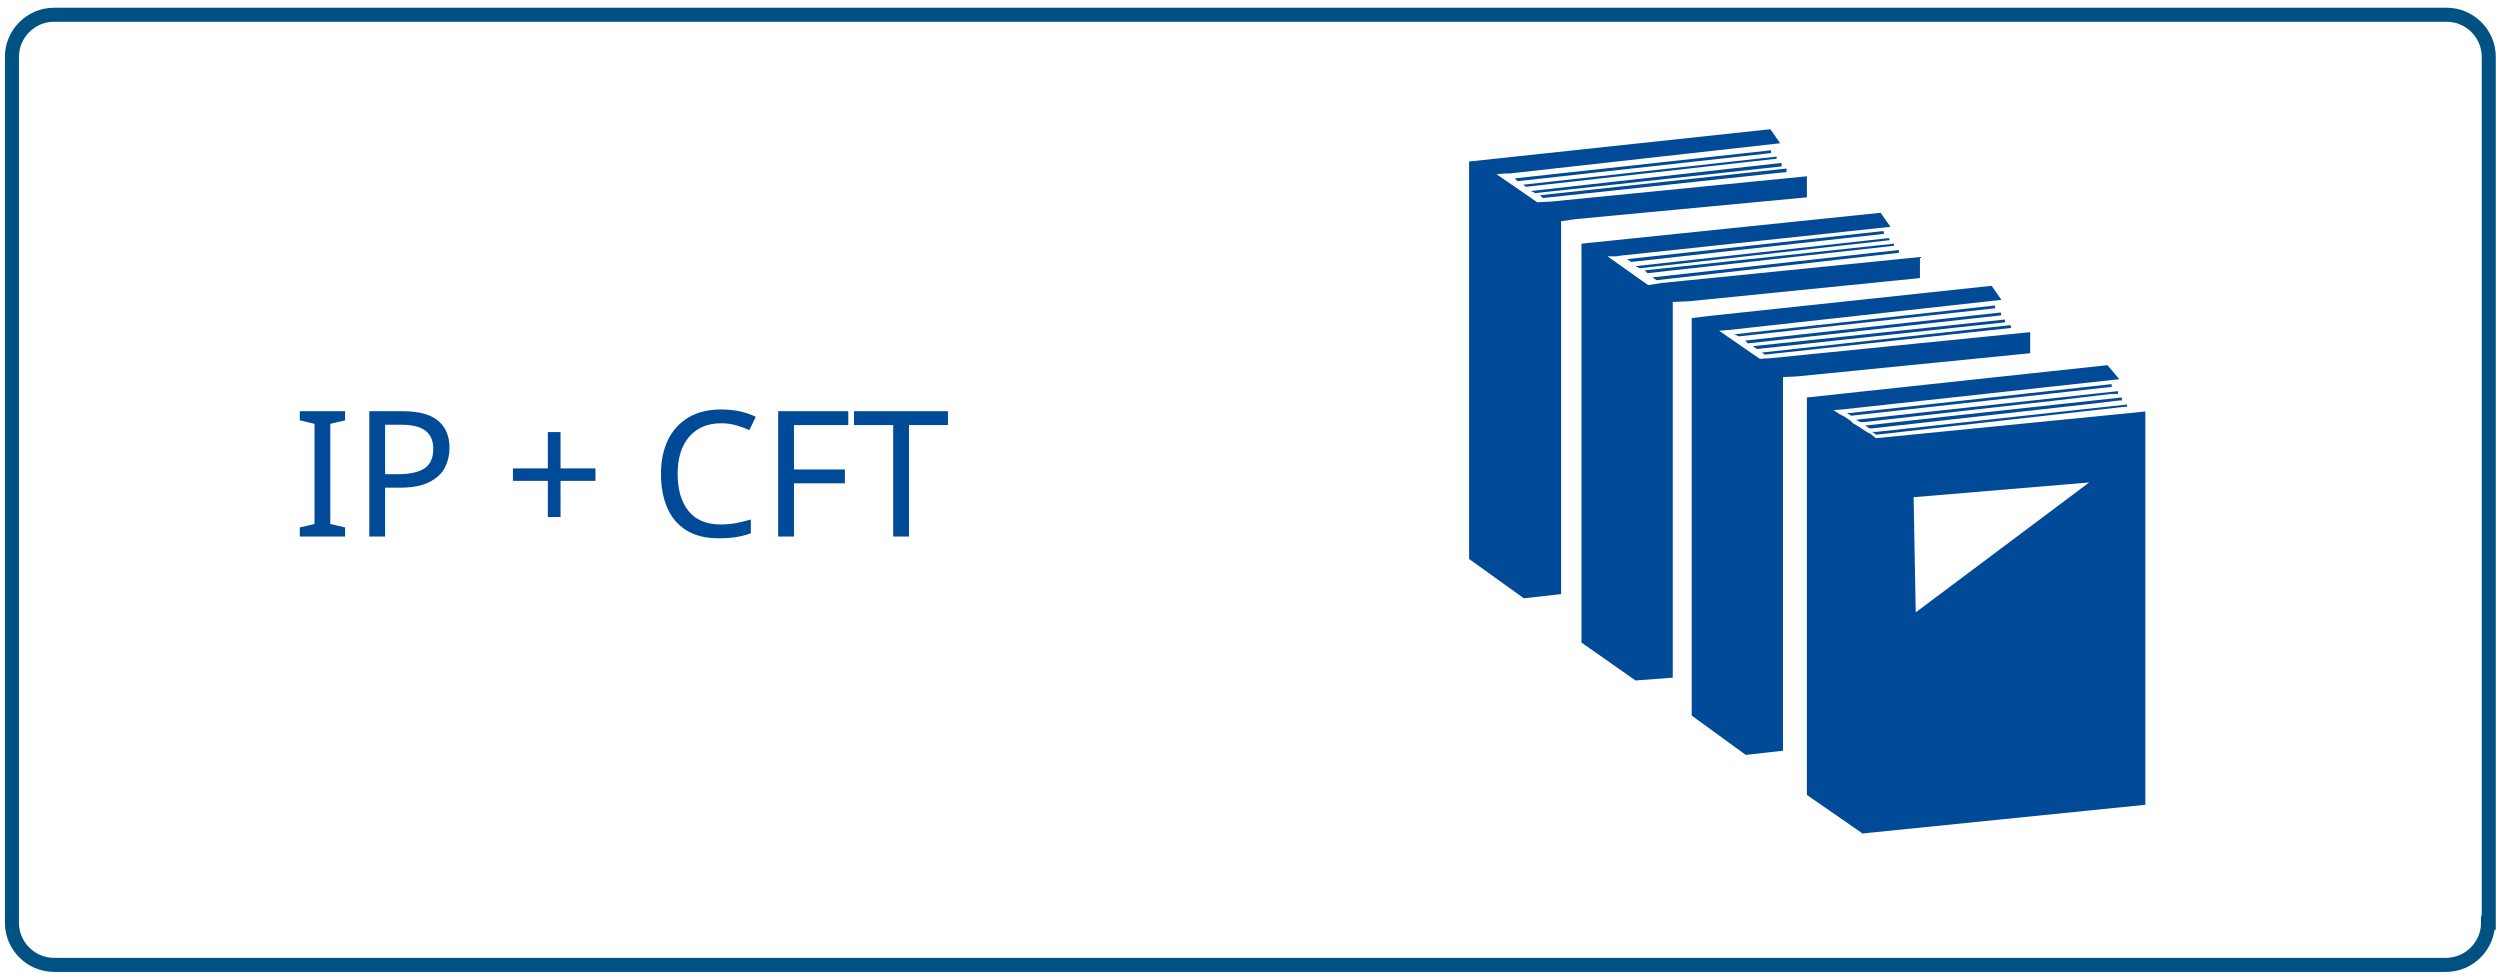
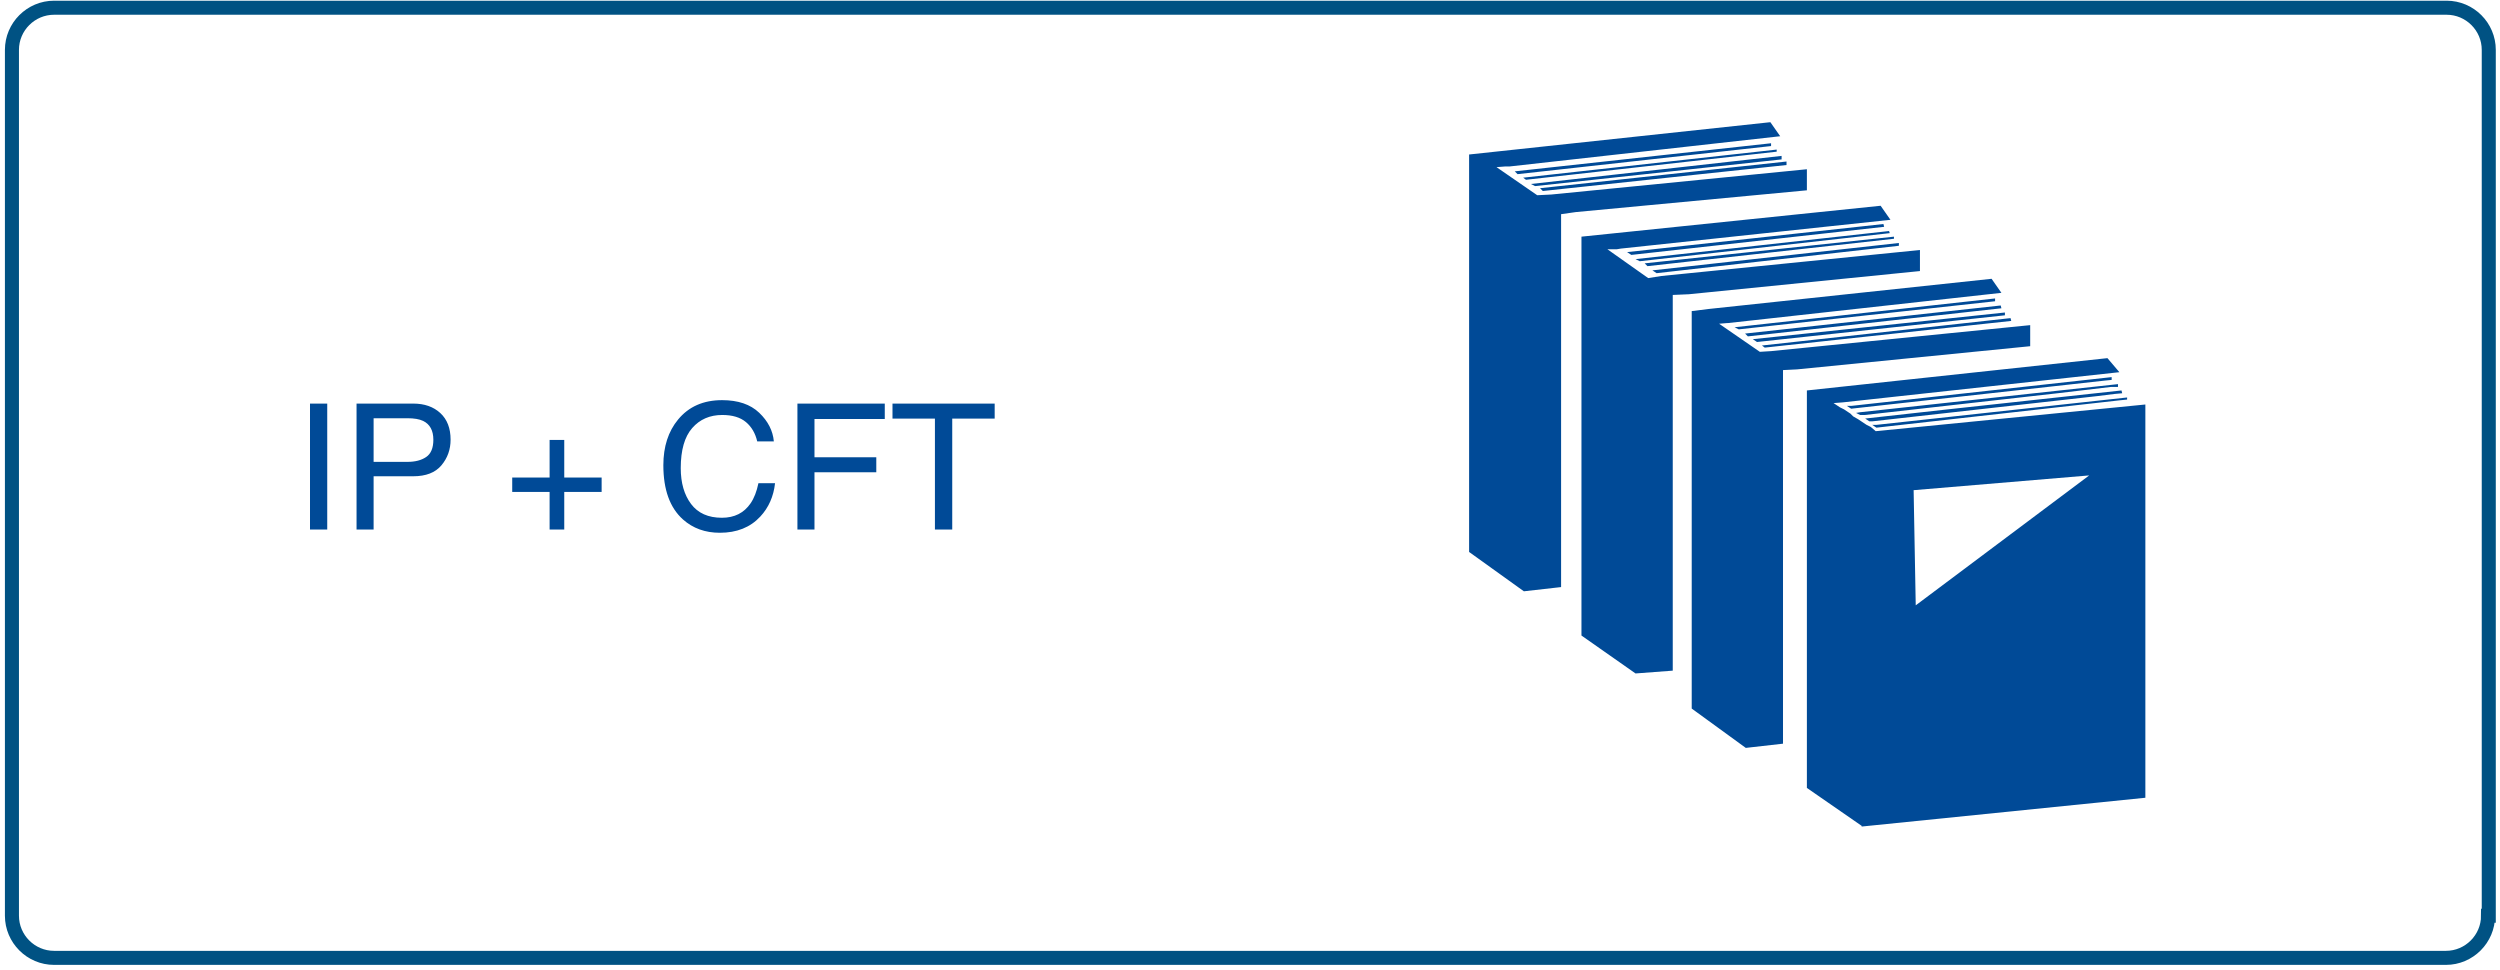
- <svg xmlns="http://www.w3.org/2000/svg" version="1.1" id="Layer_1" x="0px" y="0px" viewBox="0 0 356 139.5" enable-background="new 0 0 356 139.5" xml:space="preserve">
-   <g>
-     <rect x="41.7" y="57.5" fill="none" width="215.8" height="34.5" />
-     <text transform="matrix(1 0 0 1 41.6904 76.4017)" fill="#004A97" font-family="'Avenir-Medium'" font-size="25">IP + CFT</text>
-     <path fill="none" stroke="#005283" stroke-width="2" stroke-miterlimit="10" d="M354.3,131.4c0,3.3-2.7,6-6,6H7.7c-3.3,0-6-2.7-6-6   V8.1c0-3.3,2.7-6,6-6h340.7c3.3,0,6,2.7,6,6V131.4z" />
-     <path fill-rule="evenodd" clip-rule="evenodd" fill="#004A97" d="M236.6,40.3l-1.9,0.3l-5.8-4.1h1.3l0.6-0.1l38.4-4.1l-1.4-2   l-42.6,4.4v0.7v1.6v54.5l7.7,5.4l0,0l5.3-0.4V43l2.3-0.1l32.9-3.3v-3L236.6,40.3z M284.1,43.9v-0.4L247,47.6l0.6,0.3L284.1,43.9z    M300.7,54.7l-37.1,4.1l0,0H263l0.6,0.4l36.1-4l0,0l1-0.1V54.7z M301.9,58L301.9,58l1-0.1v-0.3l-35.7,3.9l0,0h-0.6l0.6,0.4   L301.9,58z M264.9,59.7l-0.6,0.1l0.6,0.3h0.6l0,0L293,57l7.6-0.9h1v-0.4L264.9,59.7L264.9,59.7z M277.3,59.3l-11.7,1.3l0.6,0.4h0.4   l0,0l32.1-3.6l2.4-0.3l1.1-0.1l-0.1-0.4L277.3,59.3z M285,44.9l-0.1-0.4l-36.4,4l0.4,0.4L285,44.9z M285.5,45.9v-0.4l-35.9,3.8   l0.6,0.4L285.5,45.9z M286.4,46.7l-0.1-0.4l-35.4,3.9l0.4,0.3L286.4,46.7z M269.1,34.2l-0.1-0.3l-36.1,4l0.6,0.3L269.1,34.2z    M268.3,33.3l-0.1-0.4l-36.5,4l0.6,0.4L268.3,33.3z M269.7,34.7l-35.5,3.8l0.4,0.4l35.1-3.9V34.7z M270.4,36v-0.4l-35.1,3.9   l0.6,0.4L270.4,36z M267.1,62.4l-0.7-0.6l-0.6-0.3l-0.6-0.4l-0.6-0.4l-0.7-0.4l-0.4-0.4l-0.9-0.6l-0.6-0.3l-0.9-0.6l1.3-0.1   l39.4-4.3l-1.7-2l-42.8,4.6v0.6v1.7v54.3l7.8,5.4v0.1l40.4-4.1V58.6L267.1,62.4z M272.8,87.2l-0.3-16.4l25-2.1L272.8,87.2z    M253,22.6v-0.3l-36.1,4l0.4,0.3L253,22.6z M252.2,21.8v-0.4l-36.5,4l0.4,0.4L252.2,21.8z M253.7,23.2l-35.7,4l0.6,0.3l35.1-3.8   V23.2z M254.4,24.5V24l-35.1,3.8l0.4,0.4L254.4,24.5z M220.9,28.7l-2,0.1l-5.8-4l1.3-0.1h0.6l38.5-4.3l-1.4-2L209.2,23v0.6v1.7   v54.3l7.8,5.6l0,0l5.3-0.6V31.5l2.1-0.3l32.9-3.1v-3L220.9,28.7z M252.2,51l-1.6,0.1l-5.8-4L246,47h0.1l38.9-4.3l-1.4-2L243.3,45   l-2.4,0.3v0.6v1.7v54.3l7.7,5.6l0,0l5.3-0.6V53.7l2-0.1l33.2-3.3v-3L252.2,51z" />
+ <svg xmlns="http://www.w3.org/2000/svg" width="356px" height="138px" viewBox="0 0 356 138" version="1.1">
+   <defs />
+   <g id="Page-1" stroke="none" stroke-width="1" fill="none" fill-rule="evenodd">
+     <g id="Tablet" transform="translate(-250, -584)">
+       <g id="item2" transform="translate(251, 585)">
+         <path d="M43.144,56.47 L45.598,56.47 L45.598,74.402 L43.144,74.402 L43.144,56.47 Z M49.772,56.47 L57.841,56.47 C59.436,56.47 60.722,56.919 61.699,57.818 C62.675,58.718 63.164,59.981 63.164,61.609 C63.164,63.008 62.728,64.227 61.857,65.265 C60.987,66.302 59.648,66.821 57.841,66.821 L52.202,66.821 L52.202,74.402 L49.772,74.402 L49.772,56.47 Z M59.245,58.935 C58.708,58.683 57.971,58.557 57.036,58.557 L52.202,58.557 L52.202,64.77 L57.036,64.77 C58.126,64.77 59.011,64.538 59.691,64.075 C60.37,63.611 60.71,62.793 60.71,61.621 C60.71,60.303 60.222,59.407 59.245,58.935 Z M71.94,69.055 L71.94,67.004 L77.263,67.004 L77.263,61.645 L79.35,61.645 L79.35,67.004 L84.672,67.004 L84.672,69.055 L79.35,69.055 L79.35,74.402 L77.263,74.402 L77.263,69.055 L71.94,69.055 Z M107.109,57.776 C108.362,58.972 109.058,60.331 109.196,61.853 L106.828,61.853 C106.56,60.697 106.024,59.782 105.223,59.106 C104.421,58.431 103.296,58.093 101.848,58.093 C100.082,58.093 98.655,58.714 97.569,59.955 C96.483,61.196 95.939,63.098 95.939,65.661 C95.939,67.761 96.43,69.464 97.41,70.77 C98.391,72.076 99.854,72.729 101.799,72.729 C103.589,72.729 104.952,72.042 105.888,70.666 C106.385,69.942 106.755,68.99 106.999,67.81 L109.367,67.81 C109.156,69.698 108.456,71.281 107.268,72.558 C105.843,74.097 103.923,74.866 101.506,74.866 C99.422,74.866 97.673,74.235 96.257,72.973 C94.393,71.305 93.461,68.73 93.461,65.246 C93.461,62.602 94.161,60.433 95.561,58.74 C97.075,56.901 99.162,55.981 101.823,55.981 C104.094,55.981 105.856,56.579 107.109,57.776 Z M112.553,56.47 L124.992,56.47 L124.992,58.667 L114.982,58.667 L114.982,64.111 L123.784,64.111 L123.784,66.247 L114.982,66.247 L114.982,74.402 L112.553,74.402 L112.553,56.47 Z M140.642,56.47 L140.642,58.606 L134.599,58.606 L134.599,74.402 L132.133,74.402 L132.133,58.606 L126.091,58.606 L126.091,56.47 L140.642,56.47 Z" id="IP-+-CFT" fill="#004A97" />
+         <path d="M353.3,129.4 C353.3,132.7 350.6,135.4 347.3,135.4 L6.7,135.4 C3.4,135.4 0.7,132.7 0.7,129.4 L0.7,6.1 C0.7,2.8 3.4,0.1 6.7,0.1 L347.4,0.1 C350.7,0.1 353.4,2.8 353.4,6.1 L353.4,129.4 L353.3,129.4 Z" id="Shape" stroke="#005283" stroke-width="2" />
+         <path d="M235.6,38.3 L233.7,38.6 L227.9,34.5 L229.2,34.5 L229.8,34.4 L268.2,30.3 L266.8,28.3 L224.2,32.7 L224.2,33.4 L224.2,35 L224.2,89.5 L231.9,94.9 L231.9,94.9 L237.2,94.5 L237.2,41 L239.5,40.9 L272.4,37.6 L272.4,34.6 L235.6,38.3 Z M283.1,41.9 L283.1,41.5 L246,45.6 L246.6,45.9 L283.1,41.9 Z M299.7,52.7 L262.6,56.8 L262.6,56.8 L262,56.8 L262.6,57.2 L298.7,53.2 L298.7,53.2 L299.7,53.1 L299.7,52.7 L299.7,52.7 Z M300.9,56 L300.9,56 L301.9,55.9 L301.9,55.6 L266.2,59.5 L266.2,59.5 L265.6,59.5 L266.2,59.9 L300.9,56 Z M263.9,57.7 L263.3,57.8 L263.9,58.1 L264.5,58.1 L264.5,58.1 L292,55 L299.6,54.1 L300.6,54.1 L300.6,53.7 L263.9,57.7 L263.9,57.7 Z M276.3,57.3 L264.6,58.6 L265.2,59 L265.6,59 L265.6,59 L297.7,55.4 L300.1,55.1 L301.2,55 L301.1,54.6 L276.3,57.3 Z M284,42.9 L283.9,42.5 L247.5,46.5 L247.9,46.9 L284,42.9 Z M284.5,43.9 L284.5,43.5 L248.6,47.3 L249.2,47.7 L284.5,43.9 Z M285.4,44.7 L285.3,44.3 L249.9,48.2 L250.3,48.5 L285.4,44.7 Z M268.1,32.2 L268,31.9 L231.9,35.9 L232.5,36.2 L268.1,32.2 Z M267.3,31.3 L267.2,30.9 L230.7,34.9 L231.3,35.3 L267.3,31.3 Z M268.7,32.7 L233.2,36.5 L233.6,36.9 L268.7,33 L268.7,32.7 Z M269.4,34 L269.4,33.6 L234.3,37.5 L234.9,37.9 L269.4,34 Z M266.1,60.4 L265.4,59.8 L264.8,59.5 L264.2,59.1 L263.6,58.7 L262.9,58.3 L262.5,57.9 L261.6,57.3 L261,57 L260.1,56.4 L261.4,56.3 L300.8,52 L299.1,50 L256.3,54.6 L256.3,55.2 L256.3,56.9 L256.3,111.2 L264.1,116.6 L264.1,116.7 L304.5,112.6 L304.5,56.6 L266.1,60.4 Z M271.8,85.2 L271.5,68.8 L296.5,66.7 L271.8,85.2 Z M252,20.6 L252,20.3 L215.9,24.3 L216.3,24.6 L252,20.6 Z M251.2,19.8 L251.2,19.4 L214.7,23.4 L215.1,23.8 L251.2,19.8 Z M252.7,21.2 L217,25.2 L217.6,25.5 L252.7,21.7 L252.7,21.2 Z M253.4,22.5 L253.4,22 L218.3,25.8 L218.7,26.2 L253.4,22.5 Z M219.9,26.7 L217.9,26.8 L212.1,22.8 L213.4,22.7 L214,22.7 L252.5,18.4 L251.1,16.4 L208.2,21 L208.2,21.6 L208.2,23.3 L208.2,77.6 L216,83.2 L216,83.2 L221.3,82.6 L221.3,29.5 L223.4,29.2 L256.3,26.1 L256.3,23.1 L219.9,26.7 Z M251.2,49 L249.6,49.1 L243.8,45.1 L245,45 L245.1,45 L284,40.7 L282.6,38.7 L242.3,43 L239.9,43.3 L239.9,43.9 L239.9,45.6 L239.9,99.9 L247.6,105.5 L247.6,105.5 L252.9,104.9 L252.9,51.7 L254.9,51.6 L288.1,48.3 L288.1,45.3 L251.2,49 Z" id="Shape" fill="#004A97" />
+       </g>
+     </g>
  </g>
</svg>
